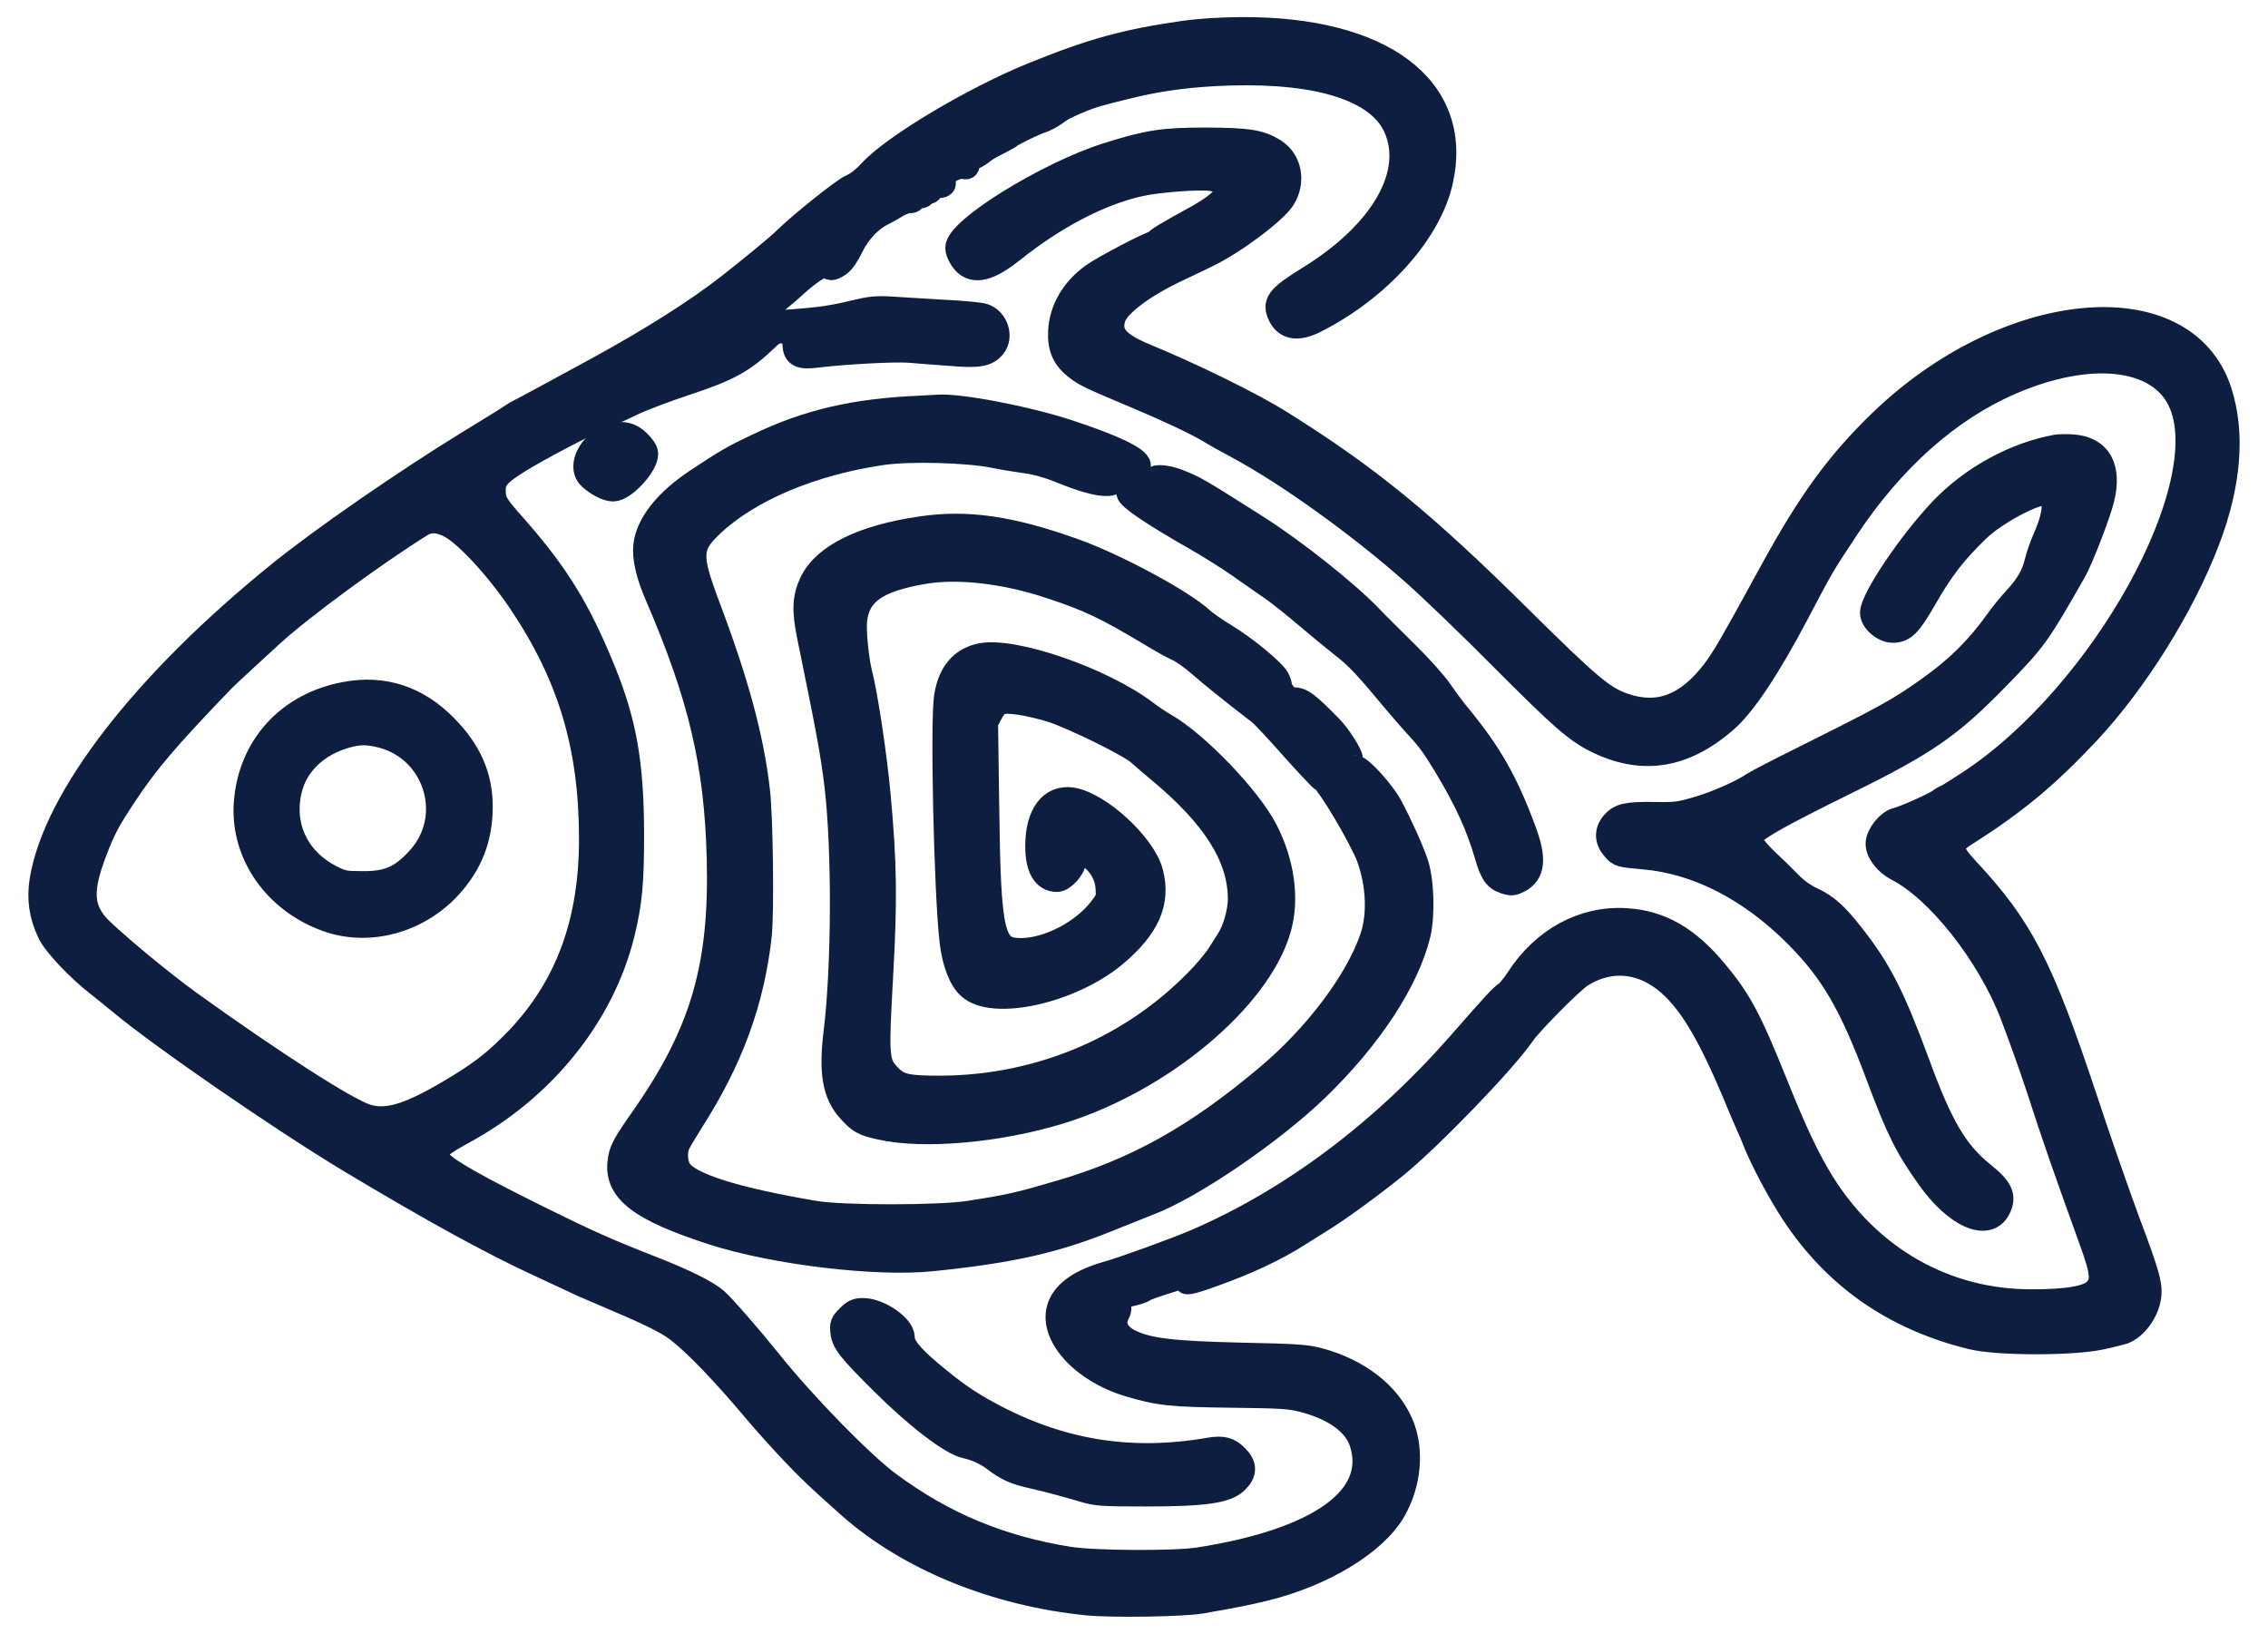
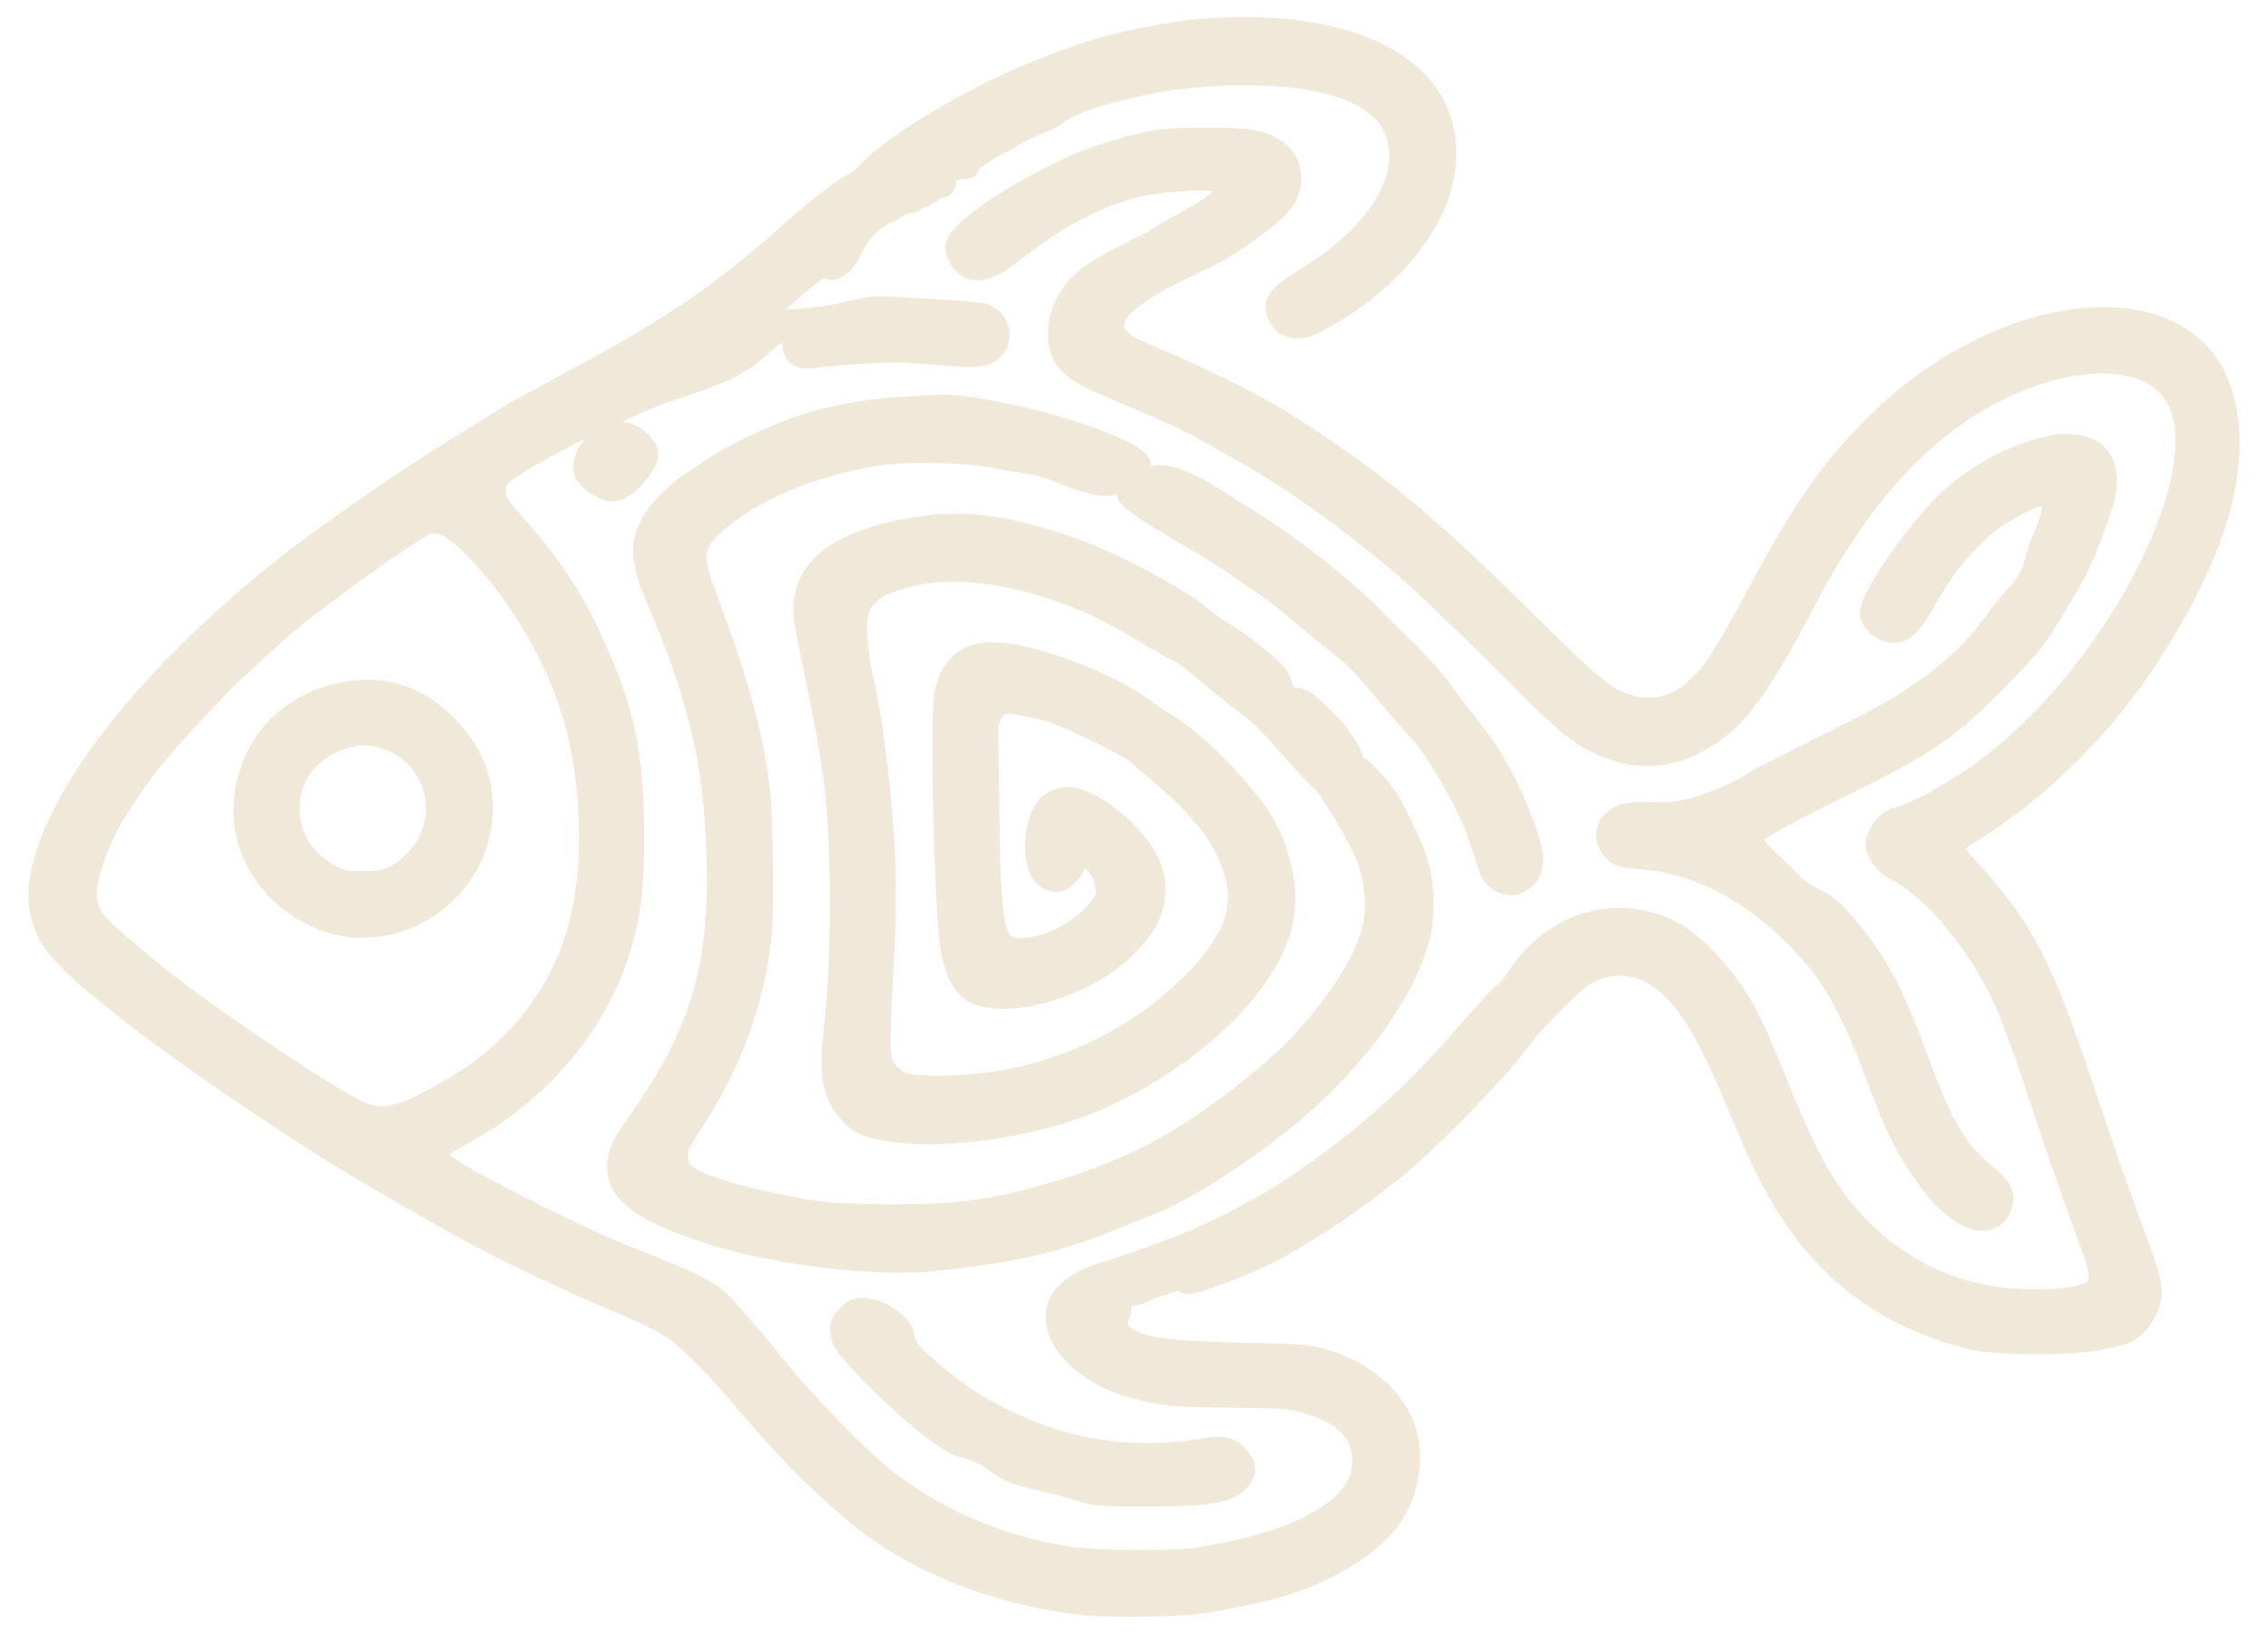
<svg xmlns="http://www.w3.org/2000/svg" viewBox="-16 -16 1207.729 878.704" width="118" height="85">
-   <g transform="translate(-35.84502,880.8971) scale(0.1,-0.1)" fill="#0d1e40" stroke="#0d1e40" stroke-width="136" stroke-linejoin="round" stroke-linecap="round">
+   <g transform="translate(-35.84502,880.8971) scale(0.1,-0.1)" fill="#f0e8d8" stroke="#f0e8d8" stroke-width="136" stroke-linejoin="round" stroke-linecap="round">
    <path d="M6510 8790 c-319 -46 -494 -94 -815 -224 -318 -129 -747 -384 -873 -521 -35 -38 -73 -68 -104 -81 -41 -17 -271 -201 -358 -286 -34 -34 -186 -159 -300 -248 -171 -134 -418 -290 -707 -448 -43 -23 -156 -85 -252 -137 -96 -52 -176 -95 -178 -95 -2 0 -16 -9 -31 -19 -15 -11 -117 -74 -227 -141 -343 -210 -796 -523 -1025 -709 -724 -586 -1202 -1203 -1275 -1646 -16 -98 -3 -189 40 -279 30 -64 152 -194 264 -281 35 -28 84 -67 109 -88 217 -183 877 -638 1250 -862 451 -270 756 -437 1014 -556 95 -44 180 -84 189 -88 8 -5 76 -35 150 -66 246 -104 343 -151 402 -196 101 -78 245 -228 431 -449 49 -58 134 -152 189 -210 95 -100 140 -142 306 -290 319 -282 785 -472 1279 -521 135 -13 515 -7 612 10 198 35 246 45 337 67 312 75 595 246 695 421 83 144 99 326 40 463 -68 160 -229 285 -440 342 -67 18 -119 22 -412 28 -387 9 -513 25 -611 75 -66 34 -92 92 -65 144 12 23 14 36 6 57 -13 34 -9 38 65 54 33 7 67 18 75 25 8 6 49 21 90 34 41 13 92 29 113 37 44 16 70 8 42 -12 -41 -30 1 -23 125 22 186 66 346 142 465 219 28 18 81 51 118 74 90 55 266 183 397 289 190 154 590 569 687 712 42 61 262 283 314 316 167 105 355 79 505 -72 104 -104 198 -267 320 -556 30 -73 64 -153 75 -177 11 -24 29 -65 39 -92 38 -97 134 -277 205 -384 227 -344 545 -565 960 -666 134 -33 530 -34 686 -2 58 12 116 27 130 32 59 24 114 97 130 170 15 71 1 122 -113 425 -49 133 -153 429 -229 660 -237 712 -341 914 -636 1230 -93 100 -95 134 -11 188 271 172 439 311 663 549 257 275 511 681 645 1034 115 302 136 574 64 798 -190 582 -1146 492 -1827 -172 -223 -217 -374 -425 -572 -786 -227 -415 -262 -475 -317 -548 -144 -189 -301 -248 -488 -183 -112 39 -186 101 -560 471 -518 513 -816 756 -1282 1048 -156 98 -466 251 -737 363 -148 62 -193 116 -167 204 21 68 152 169 336 257 52 25 127 60 165 79 142 67 366 234 412 306 57 91 36 204 -49 256 -76 47 -139 56 -368 57 -225 0 -306 -12 -525 -81 -321 -101 -805 -400 -805 -498 0 -26 27 -73 52 -90 53 -37 128 -12 243 80 222 178 467 306 680 354 101 23 332 40 391 29 71 -13 84 -22 84 -61 0 -42 -60 -94 -185 -162 -136 -74 -195 -110 -195 -118 0 -5 -5 -8 -11 -8 -21 0 -272 -131 -332 -174 -106 -76 -169 -184 -174 -301 -4 -88 22 -144 90 -195 48 -36 72 -47 307 -146 174 -73 322 -142 402 -189 34 -21 101 -58 148 -83 279 -150 665 -428 959 -689 91 -81 306 -287 476 -459 308 -309 390 -381 495 -434 246 -124 471 -90 695 104 98 84 230 282 384 574 140 266 135 257 267 457 246 372 550 643 884 788 426 185 798 145 914 -98 215 -449 -414 -1588 -1137 -2059 -64 -42 -119 -76 -122 -76 -4 0 -20 -9 -36 -21 -31 -22 -188 -92 -231 -102 -43 -11 -98 -81 -98 -125 0 -47 44 -103 103 -134 220 -112 494 -459 619 -783 43 -112 102 -277 141 -395 93 -287 139 -417 286 -825 61 -168 66 -218 24 -265 -39 -43 -148 -63 -348 -63 -465 -1 -876 233 -1130 643 -77 125 -145 268 -250 530 -140 348 -194 449 -322 602 -150 181 -298 265 -483 275 -227 13 -439 -103 -575 -313 -22 -34 -51 -70 -66 -80 -27 -19 -63 -58 -253 -275 -416 -473 -900 -835 -1410 -1056 -106 -46 -392 -150 -481 -175 -140 -39 -226 -98 -255 -174 -56 -147 117 -343 370 -419 165 -49 225 -55 560 -59 258 -3 305 -6 376 -24 170 -44 283 -125 317 -229 98 -299 -225 -532 -878 -634 -127 -20 -565 -18 -699 4 -367 59 -674 186 -967 403 -145 106 -463 432 -644 659 -107 133 -250 297 -288 330 -49 43 -173 104 -342 170 -250 98 -344 140 -623 278 -316 157 -473 245 -514 290 -54 57 -34 86 116 168 434 234 751 628 860 1068 40 164 51 278 50 541 -1 374 -40 594 -154 874 -136 332 -250 516 -481 778 -100 113 -109 129 -109 193 0 58 28 90 138 158 107 66 354 196 442 232 36 15 110 48 165 75 55 26 186 76 290 110 231 76 310 120 435 240 39 37 46 40 98 40 62 0 100 -14 70 -25 -12 -5 -15 -17 -14 -48 3 -57 27 -69 121 -57 147 18 413 32 495 26 47 -4 145 -12 219 -17 150 -13 197 -5 232 39 41 52 12 140 -54 161 -17 6 -113 15 -212 20 -99 6 -225 13 -280 17 -87 5 -113 2 -205 -20 -58 -15 -145 -31 -195 -36 -158 -17 -360 -28 -368 -21 -4 5 32 37 80 72 48 35 118 92 155 126 100 94 198 150 198 113 0 -16 20 -12 52 11 18 13 43 51 64 95 38 78 104 148 174 180 19 10 52 28 72 41 21 12 49 23 64 23 18 0 25 4 21 14 -4 10 3 13 26 12 24 -1 32 3 31 15 -1 12 4 15 19 11 16 -4 19 -1 15 14 -4 17 0 19 34 16 37 -4 53 10 23 22 -22 8 -18 26 5 26 11 0 20 4 20 9 0 18 73 52 97 46 20 -5 24 -3 19 12 -4 14 2 22 27 32 17 8 40 21 50 29 20 17 35 27 104 62 26 14 50 27 53 30 11 11 127 68 165 80 22 7 56 25 75 39 39 29 56 38 147 76 60 24 91 33 268 76 161 39 337 61 531 66 482 14 798 -89 889 -289 115 -251 -68 -572 -466 -817 -155 -96 -182 -127 -160 -184 29 -77 94 -91 191 -42 343 173 616 477 676 755 108 495 -316 814 -1075 809 -111 -1 -222 -8 -301 -19z m-3954 -2645 c88 -44 255 -224 381 -410 269 -400 383 -780 383 -1279 0 -446 -128 -793 -394 -1074 -108 -113 -183 -173 -319 -257 -258 -157 -381 -197 -498 -162 -105 32 -504 288 -957 614 -157 113 -445 354 -497 415 -84 99 -86 198 -10 397 46 121 70 167 162 306 119 180 228 307 524 615 13 14 73 70 133 125 60 55 121 111 135 124 159 145 547 430 801 589 46 29 95 28 156 -3z" />
    <path d="M2000 5235 c-309 -55 -517 -284 -537 -590 -17 -271 160 -522 437 -620 223 -79 486 -7 655 178 112 123 165 260 165 428 0 163 -60 299 -190 430 -150 152 -329 211 -530 174z m172 -216 c311 -66 432 -443 216 -674 -92 -99 -163 -130 -298 -129 -98 0 -109 2 -170 32 -186 94 -273 276 -226 473 33 141 148 250 309 294 65 17 102 18 169 4z" />
    <path d="M5085 6773 c-351 -15 -601 -73 -874 -204 -131 -62 -163 -81 -322 -186 -166 -110 -264 -233 -277 -349 -7 -65 14 -157 63 -269 234 -543 319 -907 332 -1412 15 -583 -89 -939 -408 -1396 -106 -151 -119 -177 -126 -241 -16 -152 115 -250 497 -374 330 -107 880 -173 1180 -142 424 43 667 98 955 216 77 31 173 69 213 85 227 86 656 378 899 612 286 276 487 582 548 834 24 103 18 292 -14 382 -26 75 -81 197 -136 301 -39 75 -161 210 -190 210 -14 0 -25 21 -25 49 0 22 -66 125 -107 166 -127 129 -154 150 -202 150 -40 0 -46 3 -49 23 -3 18 -8 21 -28 16 -14 -4 -24 -2 -24 5 0 6 7 11 15 11 19 0 19 23 1 58 -21 40 -172 165 -278 229 -51 31 -109 71 -128 89 -101 94 -458 287 -680 367 -345 124 -579 158 -829 121 -314 -46 -518 -147 -586 -289 -38 -81 -41 -149 -12 -290 105 -511 126 -628 147 -800 41 -349 39 -971 -5 -1332 -26 -210 -6 -327 72 -413 54 -61 76 -73 168 -93 230 -52 634 -16 963 85 541 166 1068 605 1176 982 46 159 19 355 -72 531 -90 173 -369 463 -537 560 -27 15 -75 47 -105 70 -231 176 -709 342 -885 307 -103 -21 -165 -93 -185 -218 -22 -131 -1 -1054 29 -1315 13 -114 47 -204 93 -246 126 -117 545 -24 781 173 176 148 235 282 193 441 -39 147 -276 365 -422 389 -112 17 -183 -78 -184 -246 0 -117 36 -180 103 -180 31 0 87 61 87 94 0 13 8 34 19 47 l19 23 39 -27 c67 -47 107 -111 111 -182 4 -57 2 -63 -35 -112 -95 -127 -282 -225 -430 -227 -162 -1 -180 73 -189 789 l-6 440 24 45 c35 68 58 77 163 62 48 -7 126 -26 173 -41 122 -41 417 -186 466 -230 23 -21 73 -63 111 -95 298 -248 434 -465 435 -692 0 -68 -29 -171 -65 -224 -12 -19 -34 -54 -49 -77 -14 -23 -54 -72 -88 -109 -359 -385 -865 -604 -1403 -608 -189 -1 -233 9 -286 64 -68 71 -70 96 -46 530 24 424 21 611 -13 985 -20 213 -68 534 -98 650 -19 73 -35 235 -28 291 17 146 119 217 372 260 184 31 434 3 676 -77 214 -70 304 -113 551 -261 54 -33 118 -68 141 -78 24 -10 79 -49 122 -87 67 -58 161 -134 318 -255 16 -12 96 -97 177 -189 82 -92 155 -169 162 -172 31 -12 214 -321 250 -422 52 -147 58 -310 16 -432 -81 -235 -304 -531 -568 -751 -381 -320 -699 -497 -1106 -617 -228 -67 -277 -78 -495 -112 -166 -25 -679 -25 -830 0 -431 73 -681 152 -730 232 -23 37 -26 100 -8 142 7 15 40 71 73 123 212 331 327 644 366 1000 13 123 7 636 -10 778 -33 284 -112 577 -270 996 -100 266 -98 319 21 432 199 190 541 335 923 390 147 21 455 13 599 -16 54 -11 135 -24 180 -30 56 -8 119 -26 204 -61 150 -61 255 -77 267 -40 3 12 18 24 33 27 46 10 92 34 92 48 0 36 -136 101 -380 181 -227 74 -593 144 -704 133 -12 -1 -52 -3 -91 -5z" />
    <path d="M3385 6602 c-85 -47 -124 -152 -72 -199 39 -36 91 -63 123 -63 56 0 174 127 174 188 0 15 -15 38 -41 63 -52 50 -107 53 -184 11z" />
    <path d="M11200 6564 c-223 -40 -452 -165 -616 -336 -167 -175 -374 -481 -374 -555 0 -42 60 -93 108 -93 58 0 88 30 167 167 95 166 162 252 290 376 91 88 303 202 363 195 65 -7 65 -102 1 -245 -17 -38 -36 -94 -44 -126 -17 -71 -49 -128 -114 -198 -28 -30 -75 -87 -103 -127 -103 -143 -209 -248 -363 -358 -160 -114 -227 -151 -660 -367 -143 -71 -271 -137 -285 -147 -61 -42 -194 -101 -295 -131 -101 -30 -120 -33 -240 -31 -147 2 -184 -7 -220 -49 -35 -42 -33 -89 5 -132 29 -34 30 -34 162 -46 288 -26 570 -171 819 -420 195 -196 296 -370 442 -761 108 -288 153 -378 272 -545 143 -201 312 -277 369 -166 33 64 15 106 -83 184 -145 117 -227 256 -350 592 -134 363 -205 504 -352 691 -88 113 -140 159 -214 193 -43 20 -85 49 -123 88 -31 32 -87 87 -124 121 -80 77 -98 111 -75 146 24 35 156 109 495 276 437 215 566 304 824 569 199 204 213 224 411 571 35 62 126 296 148 382 44 172 -14 275 -160 283 -31 2 -67 1 -81 -1z" />
    <path d="M6345 6390 c-3 -5 -14 -10 -24 -10 -10 0 -26 -9 -35 -19 -10 -11 -31 -23 -47 -26 -16 -4 -29 -11 -29 -16 0 -24 135 -115 360 -243 74 -42 182 -110 240 -151 58 -41 135 -95 172 -120 37 -26 118 -90 180 -143 62 -53 152 -127 199 -164 81 -63 123 -108 292 -311 38 -45 88 -102 111 -127 56 -59 91 -107 153 -210 110 -183 172 -319 218 -475 29 -102 48 -129 98 -146 34 -11 43 -10 74 6 73 39 81 114 29 257 -98 267 -186 423 -358 631 -27 32 -70 91 -97 130 -27 40 -106 128 -176 197 -70 69 -162 160 -204 204 -127 131 -401 348 -596 473 -326 207 -341 216 -436 253 -58 21 -114 26 -124 10z" />
    <path d="M4703 1885 c-33 -33 -35 -39 -31 -80 7 -56 37 -94 214 -270 181 -181 370 -325 444 -341 56 -12 114 -38 157 -71 68 -52 110 -71 209 -93 95 -22 153 -38 274 -73 68 -20 98 -22 330 -22 317 0 434 17 487 70 45 45 44 83 -1 128 -40 40 -72 48 -141 37 -424 -74 -803 -13 -1181 190 -118 63 -198 119 -323 224 -111 94 -151 146 -151 192 0 58 -126 144 -210 144 -35 0 -48 -6 -77 -35z" />
  </g>
</svg>
